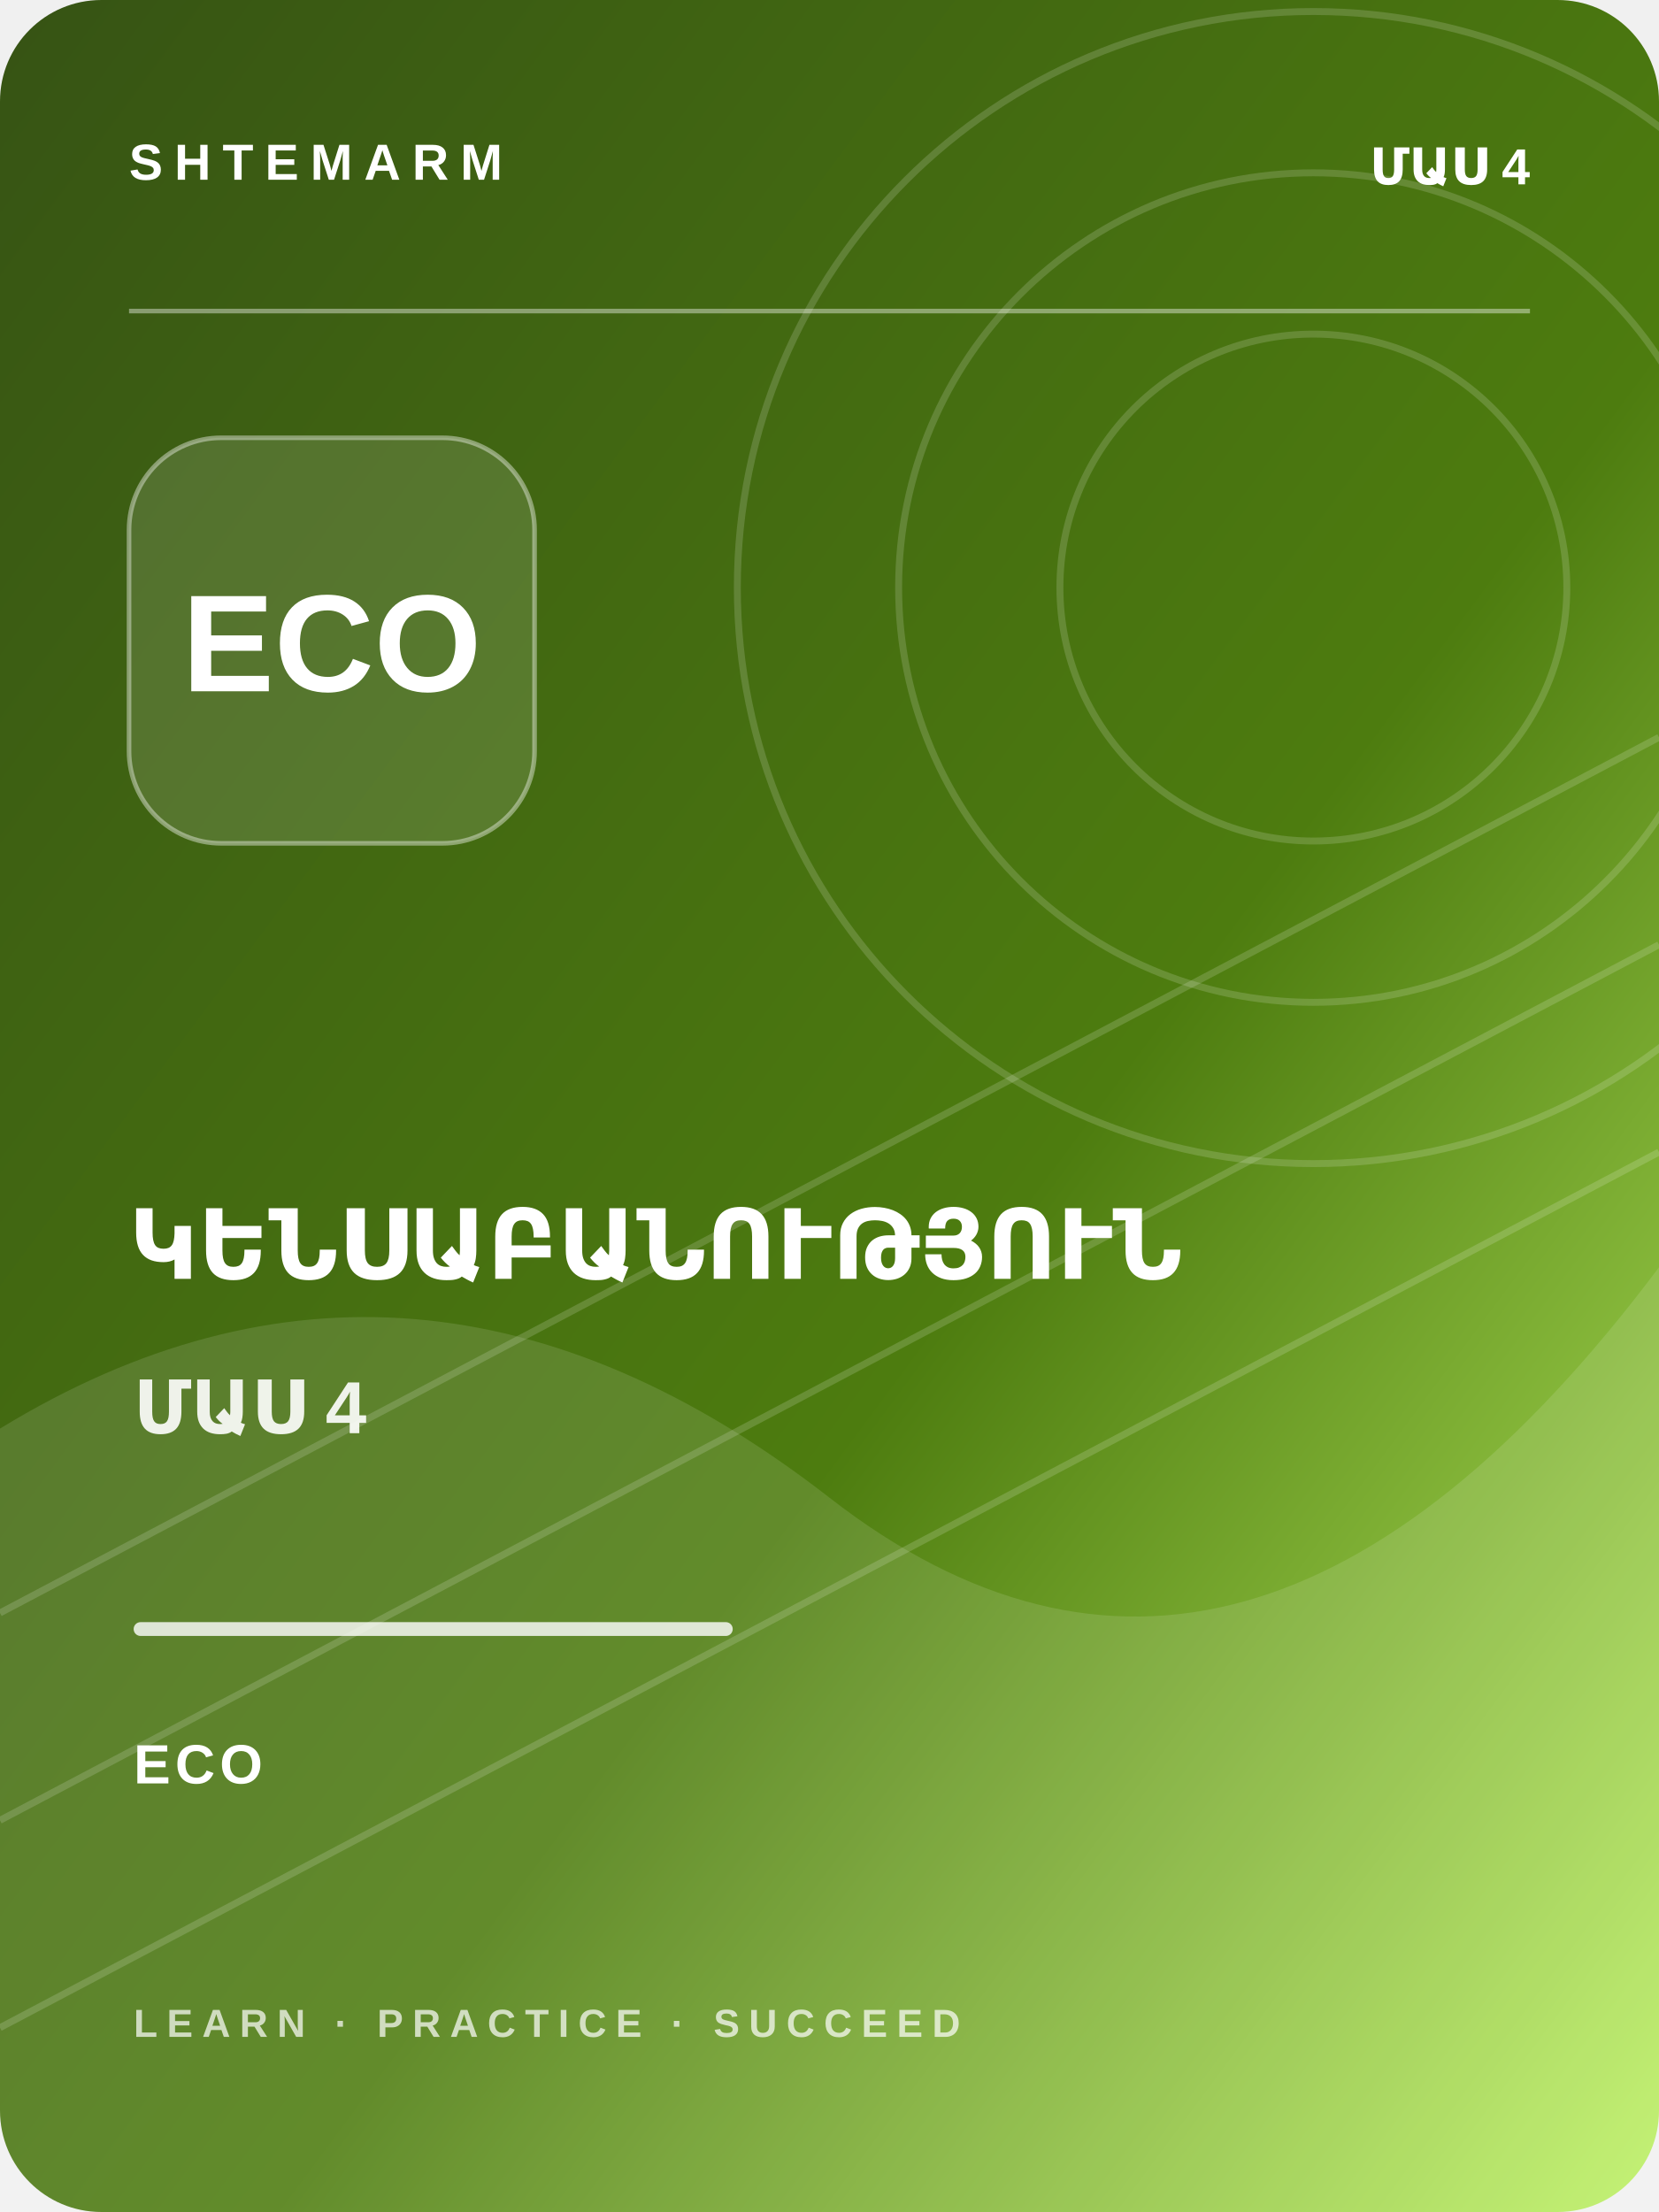
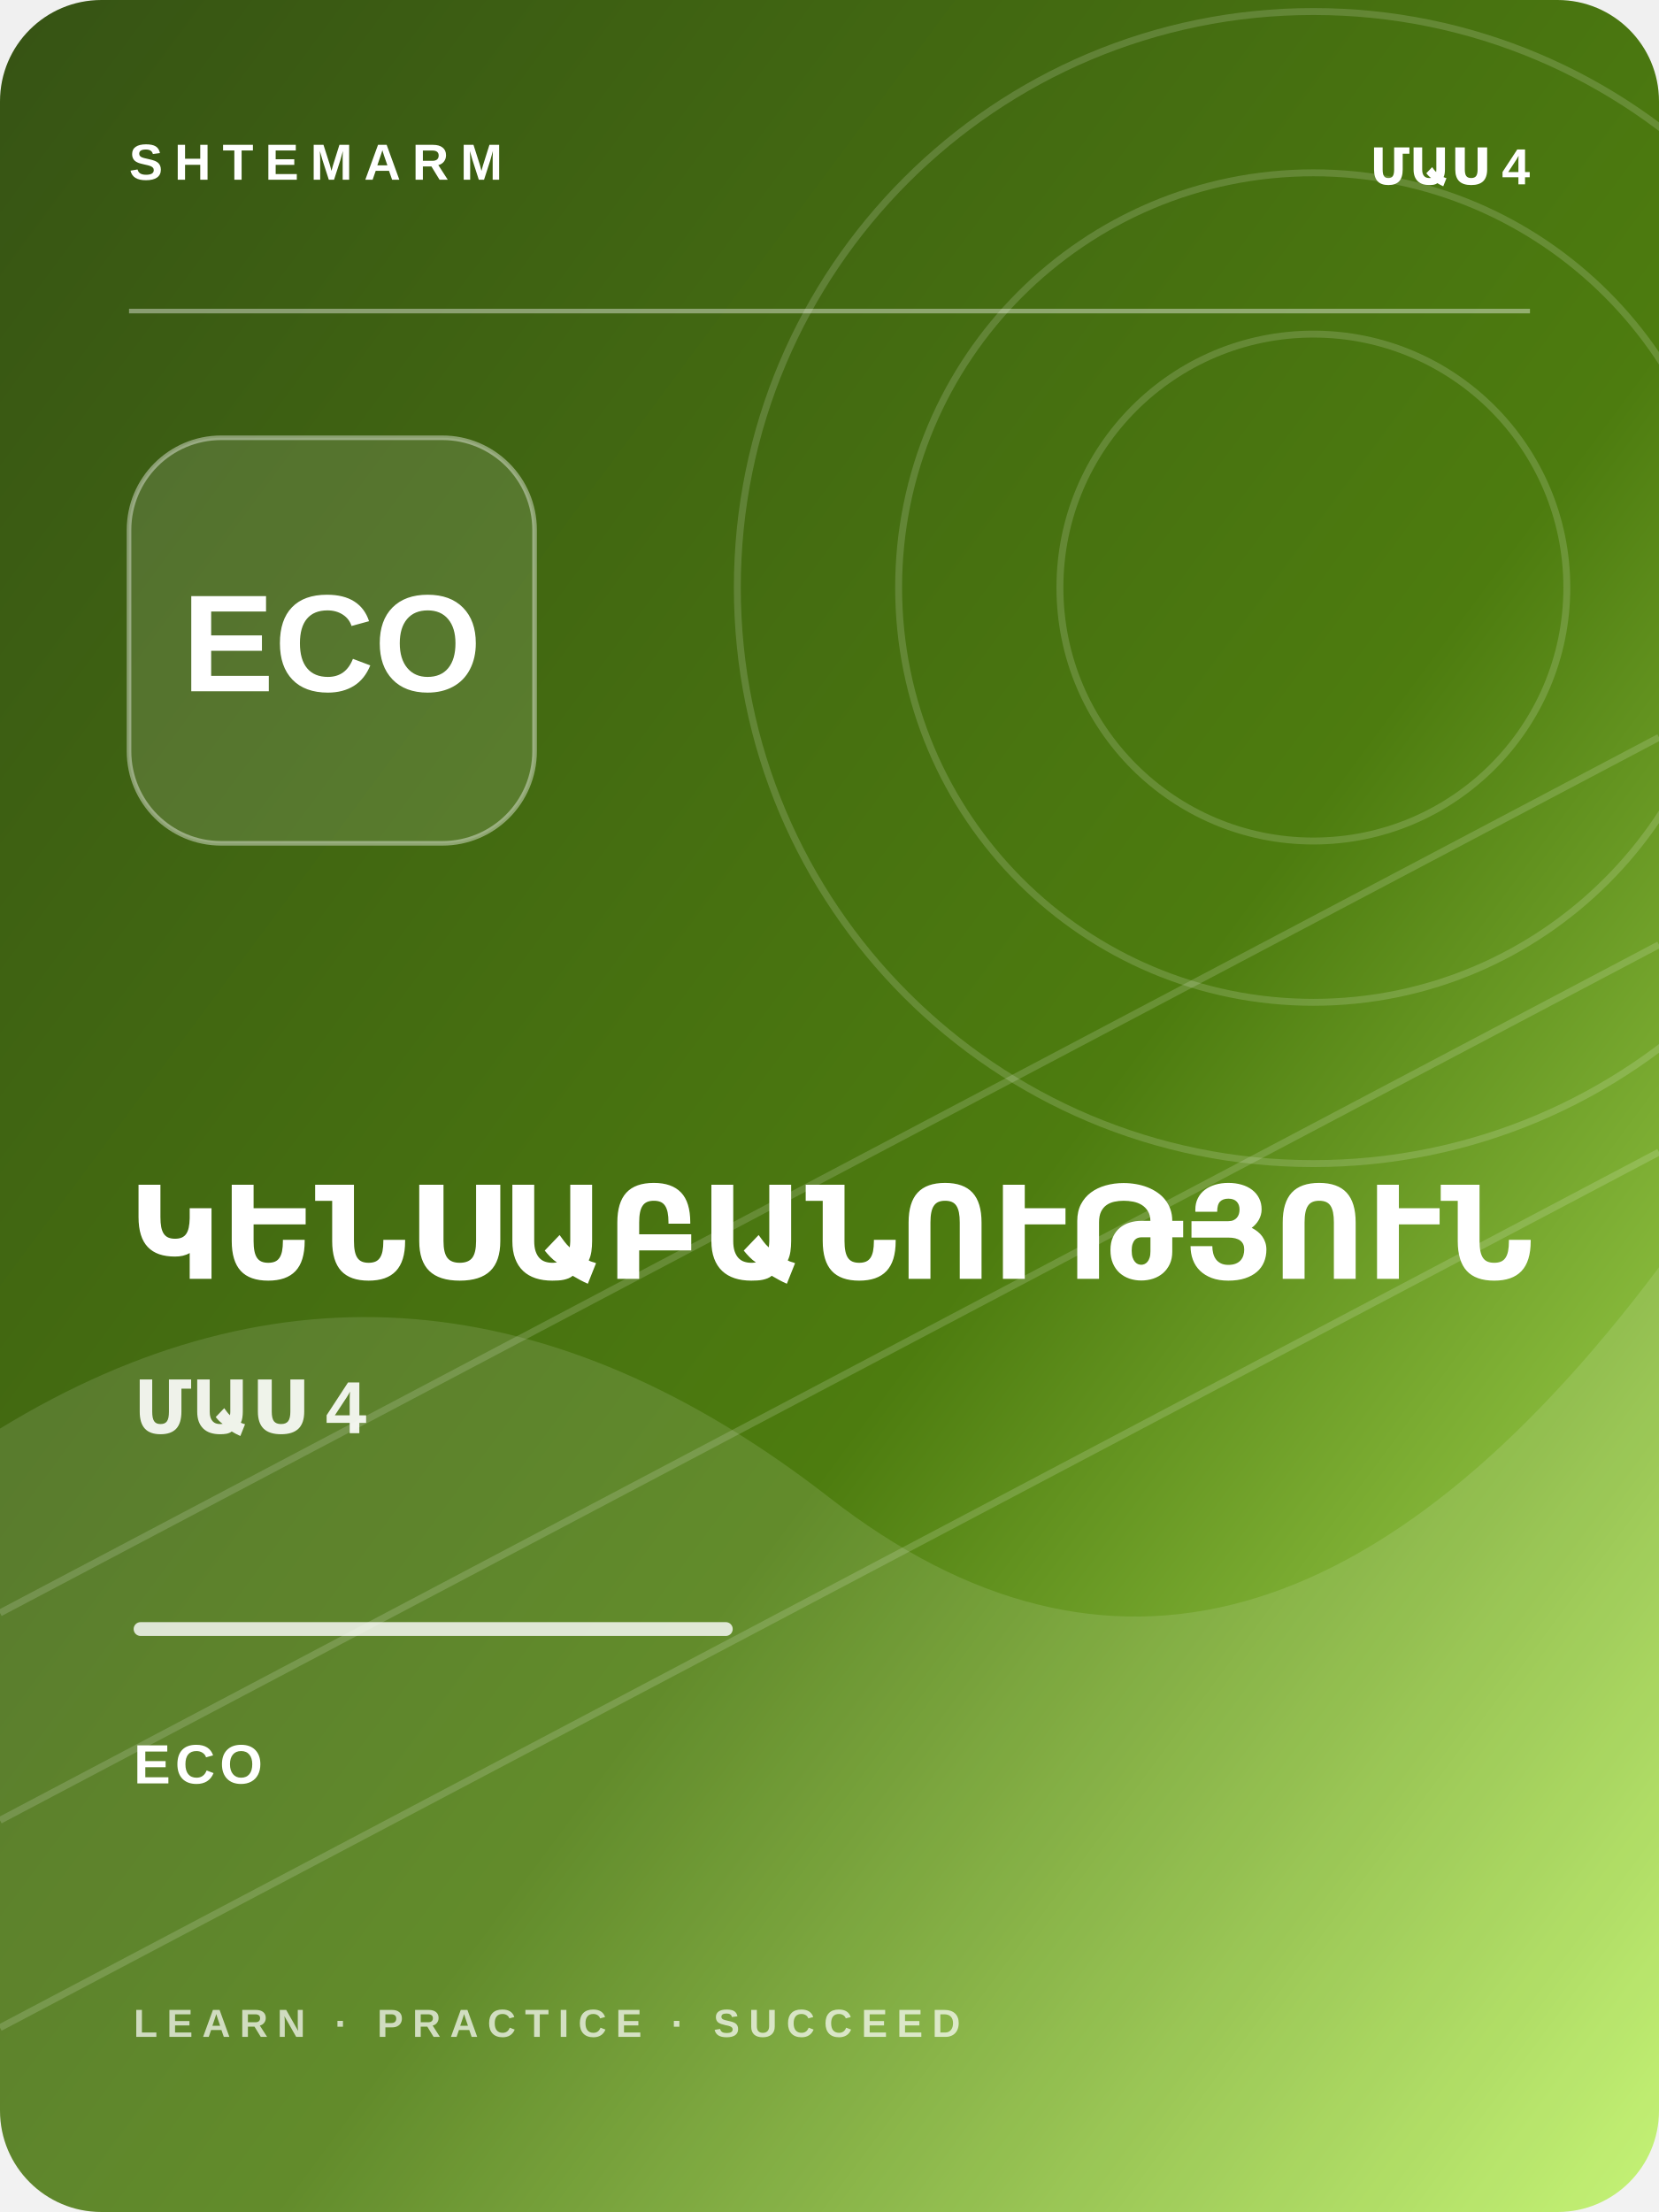
<svg xmlns="http://www.w3.org/2000/svg" width="720" height="960" viewBox="0 0 720 960" role="img" aria-label="ԿԵՆՍԱԲԱՆՈՒԹՅՈՒՆ · ՄԱՍ 4">
  <defs>
    <linearGradient id="g" x1="0" y1="0" x2="1" y2="1">
      <stop stop-color="#365314" />
      <stop offset=".58" stop-color="#4d7c0f" />
      <stop offset="1" stop-color="#bef264" />
    </linearGradient>
  </defs>
  <rect width="720" height="960" rx="44" fill="url(#g)" />
  <g fill="none" stroke="#fff" stroke-opacity=".16" stroke-width="3">
    <circle cx="570" cy="255" r="250" />
    <circle cx="570" cy="255" r="180" />
    <circle cx="570" cy="255" r="110" />
    <path d="M0 700L720 320M0 790L720 410M0 880L720 500" />
  </g>
  <path d="M0 620Q180 510 360 650T720 550V960H0Z" fill="#fff" fill-opacity=".12" />
  <text x="56" y="78" fill="#fff" font-family="Arial,sans-serif" font-size="22" font-weight="800" letter-spacing="5">SHTEMARM</text>
  <text x="664" y="80" text-anchor="end" fill="#fff" font-family="Arial,sans-serif" font-size="22" font-weight="800">ՄԱՍ 4</text>
  <path d="M56 135H664" stroke="#fff" stroke-opacity=".4" stroke-width="2" />
  <rect x="56" y="190" width="176" height="176" rx="40" fill="#fff" fill-opacity=".12" stroke="#fff" stroke-opacity=".4" stroke-width="2" />
  <text x="144" y="300" text-anchor="middle" fill="#fff" font-family="Arial,sans-serif" font-size="60" font-weight="900">ECO</text>
-   <text x="56" y="555" fill="#fff" font-family="Arial,sans-serif" font-size="42" font-weight="900">ԿԵՆՍԱԲԱՆՈՒԹՅՈՒՆ</text>
+   <text x="56" y="555" fill="#fff" font-family="Arial,sans-serif" font-size="56" font-weight="900">ԿԵՆՍԱԲԱՆՈՒԹՅՈՒՆ</text>
  <text x="58" y="622" fill="#fff" fill-opacity=".9" font-family="Arial,sans-serif" font-size="32" font-weight="700">ՄԱՍ 4</text>
  <rect x="58" y="704" width="260" height="6" rx="3" fill="#fff" fill-opacity=".8" />
  <text x="58" y="774" fill="#fff" font-family="Arial,sans-serif" font-size="24" font-weight="700" letter-spacing="2">ECO</text>
  <text x="58" y="884" fill="#fff" fill-opacity=".7" font-family="Arial,sans-serif" font-size="17" font-weight="700" letter-spacing="4">LEARN · PRACTICE · SUCCEED</text>
</svg>
